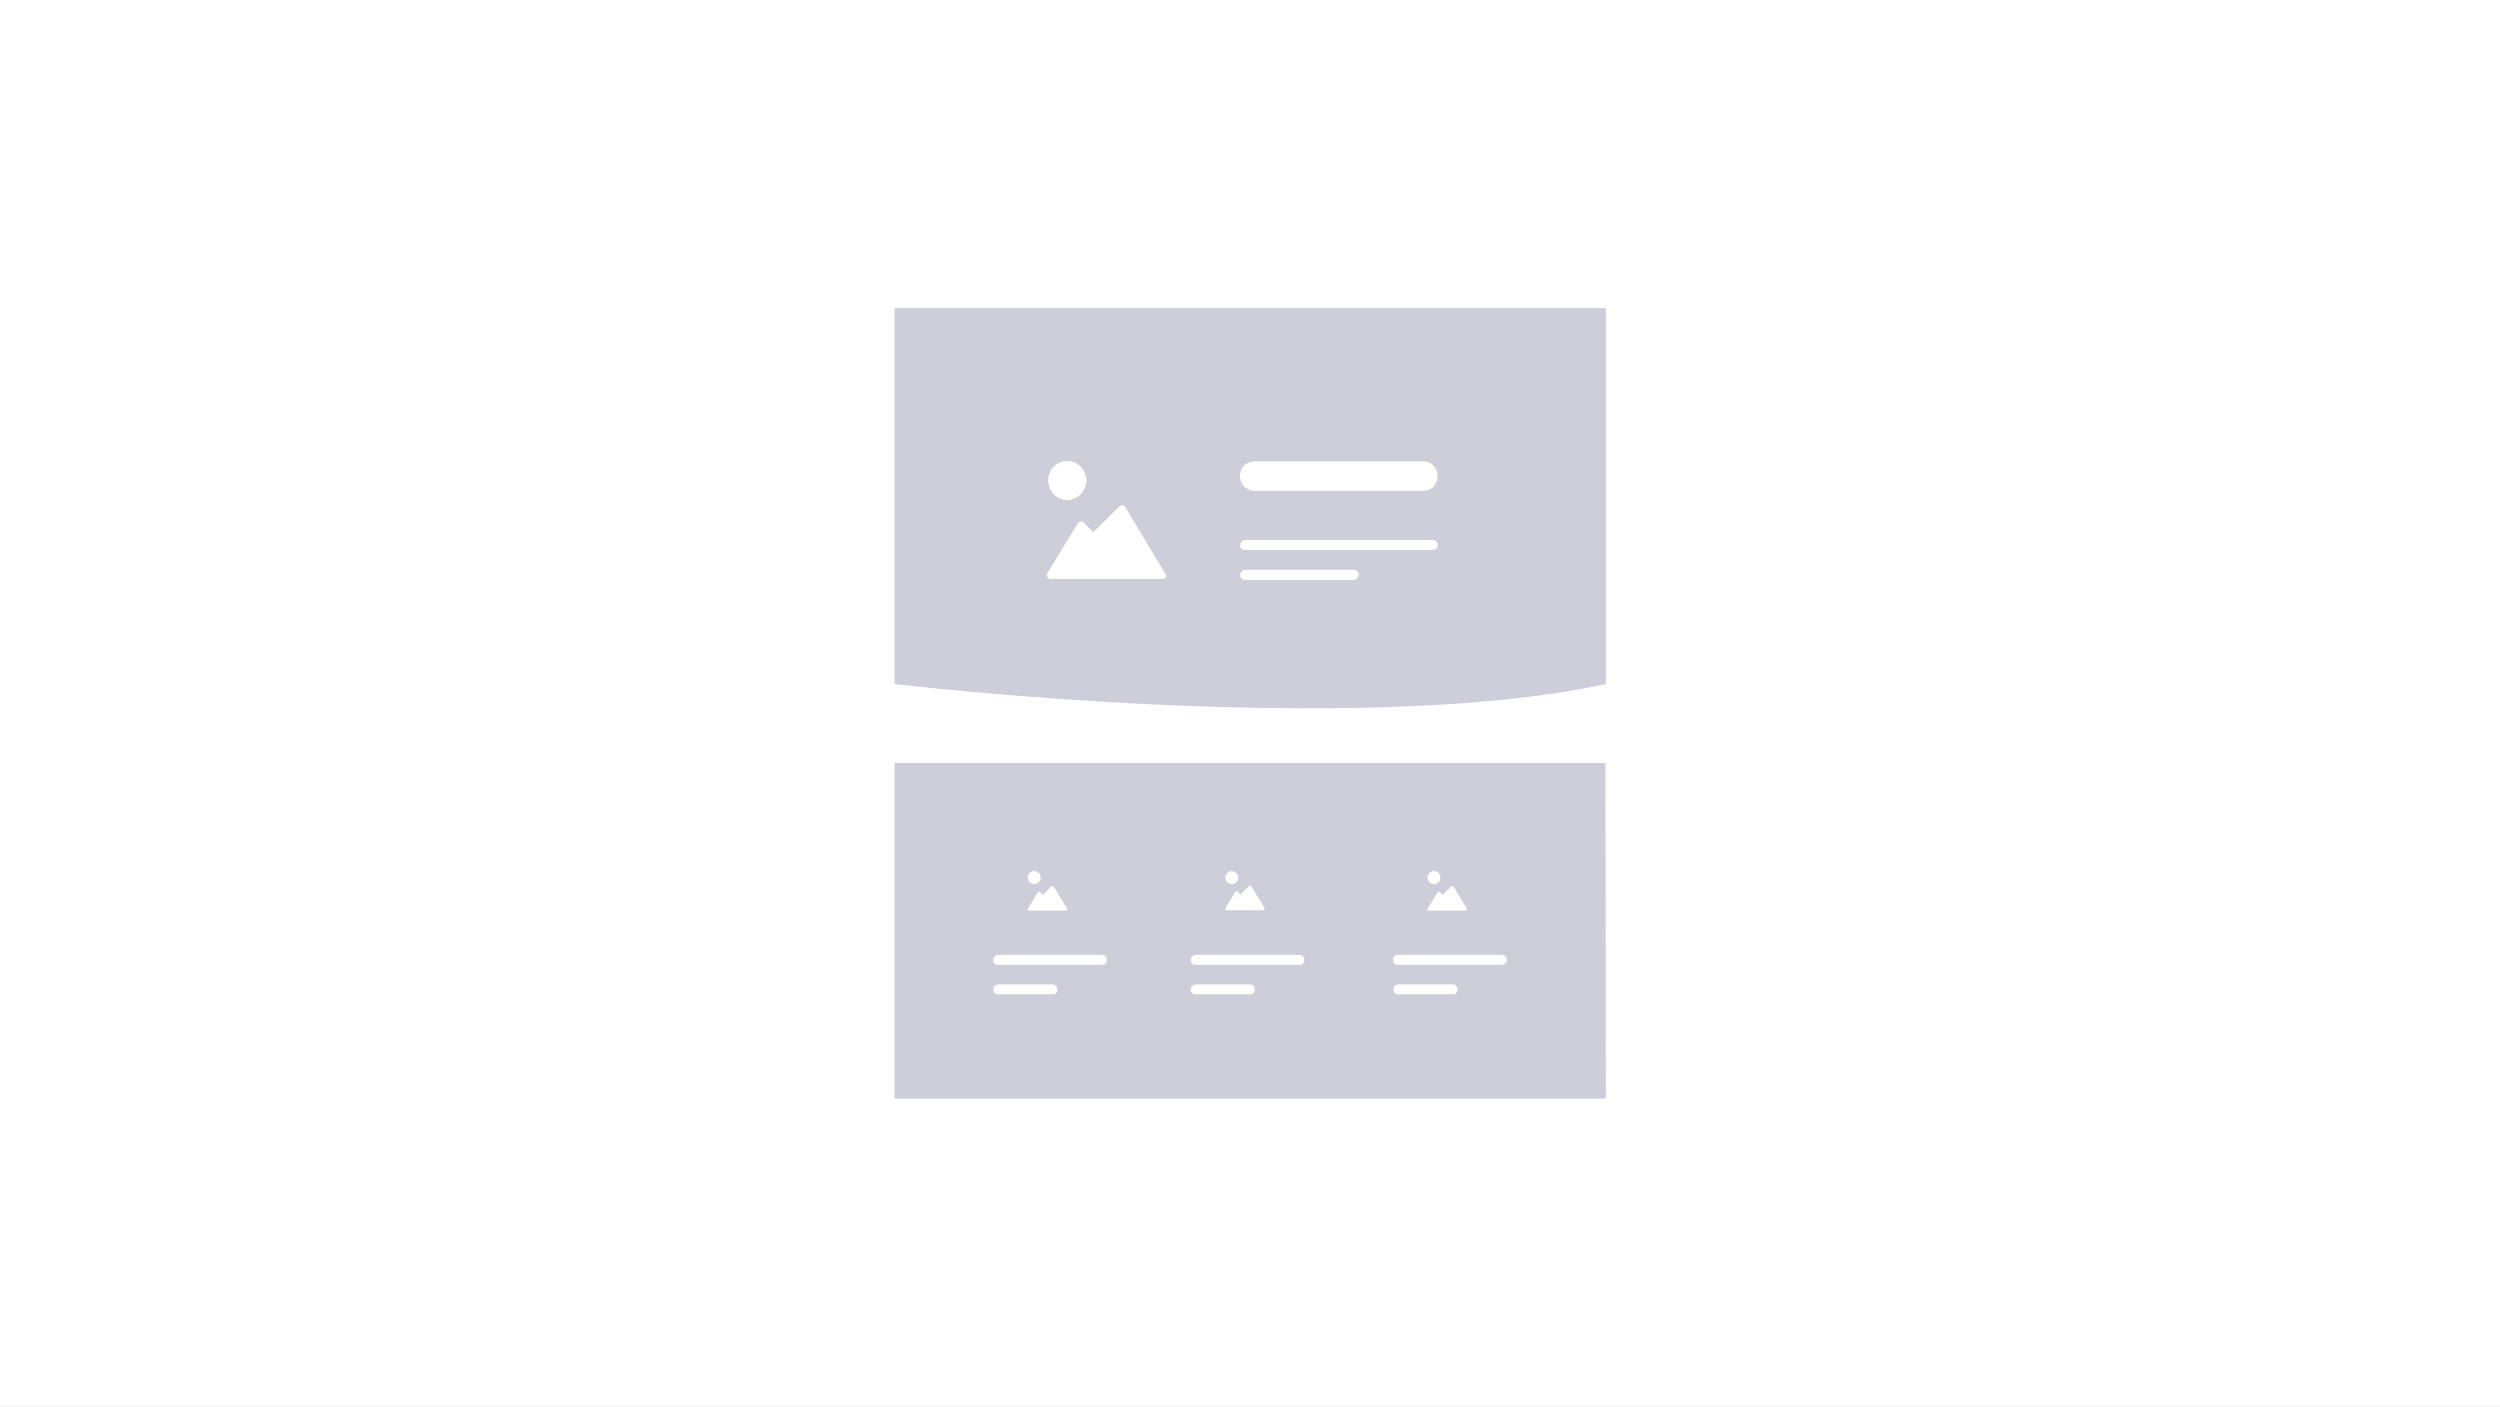
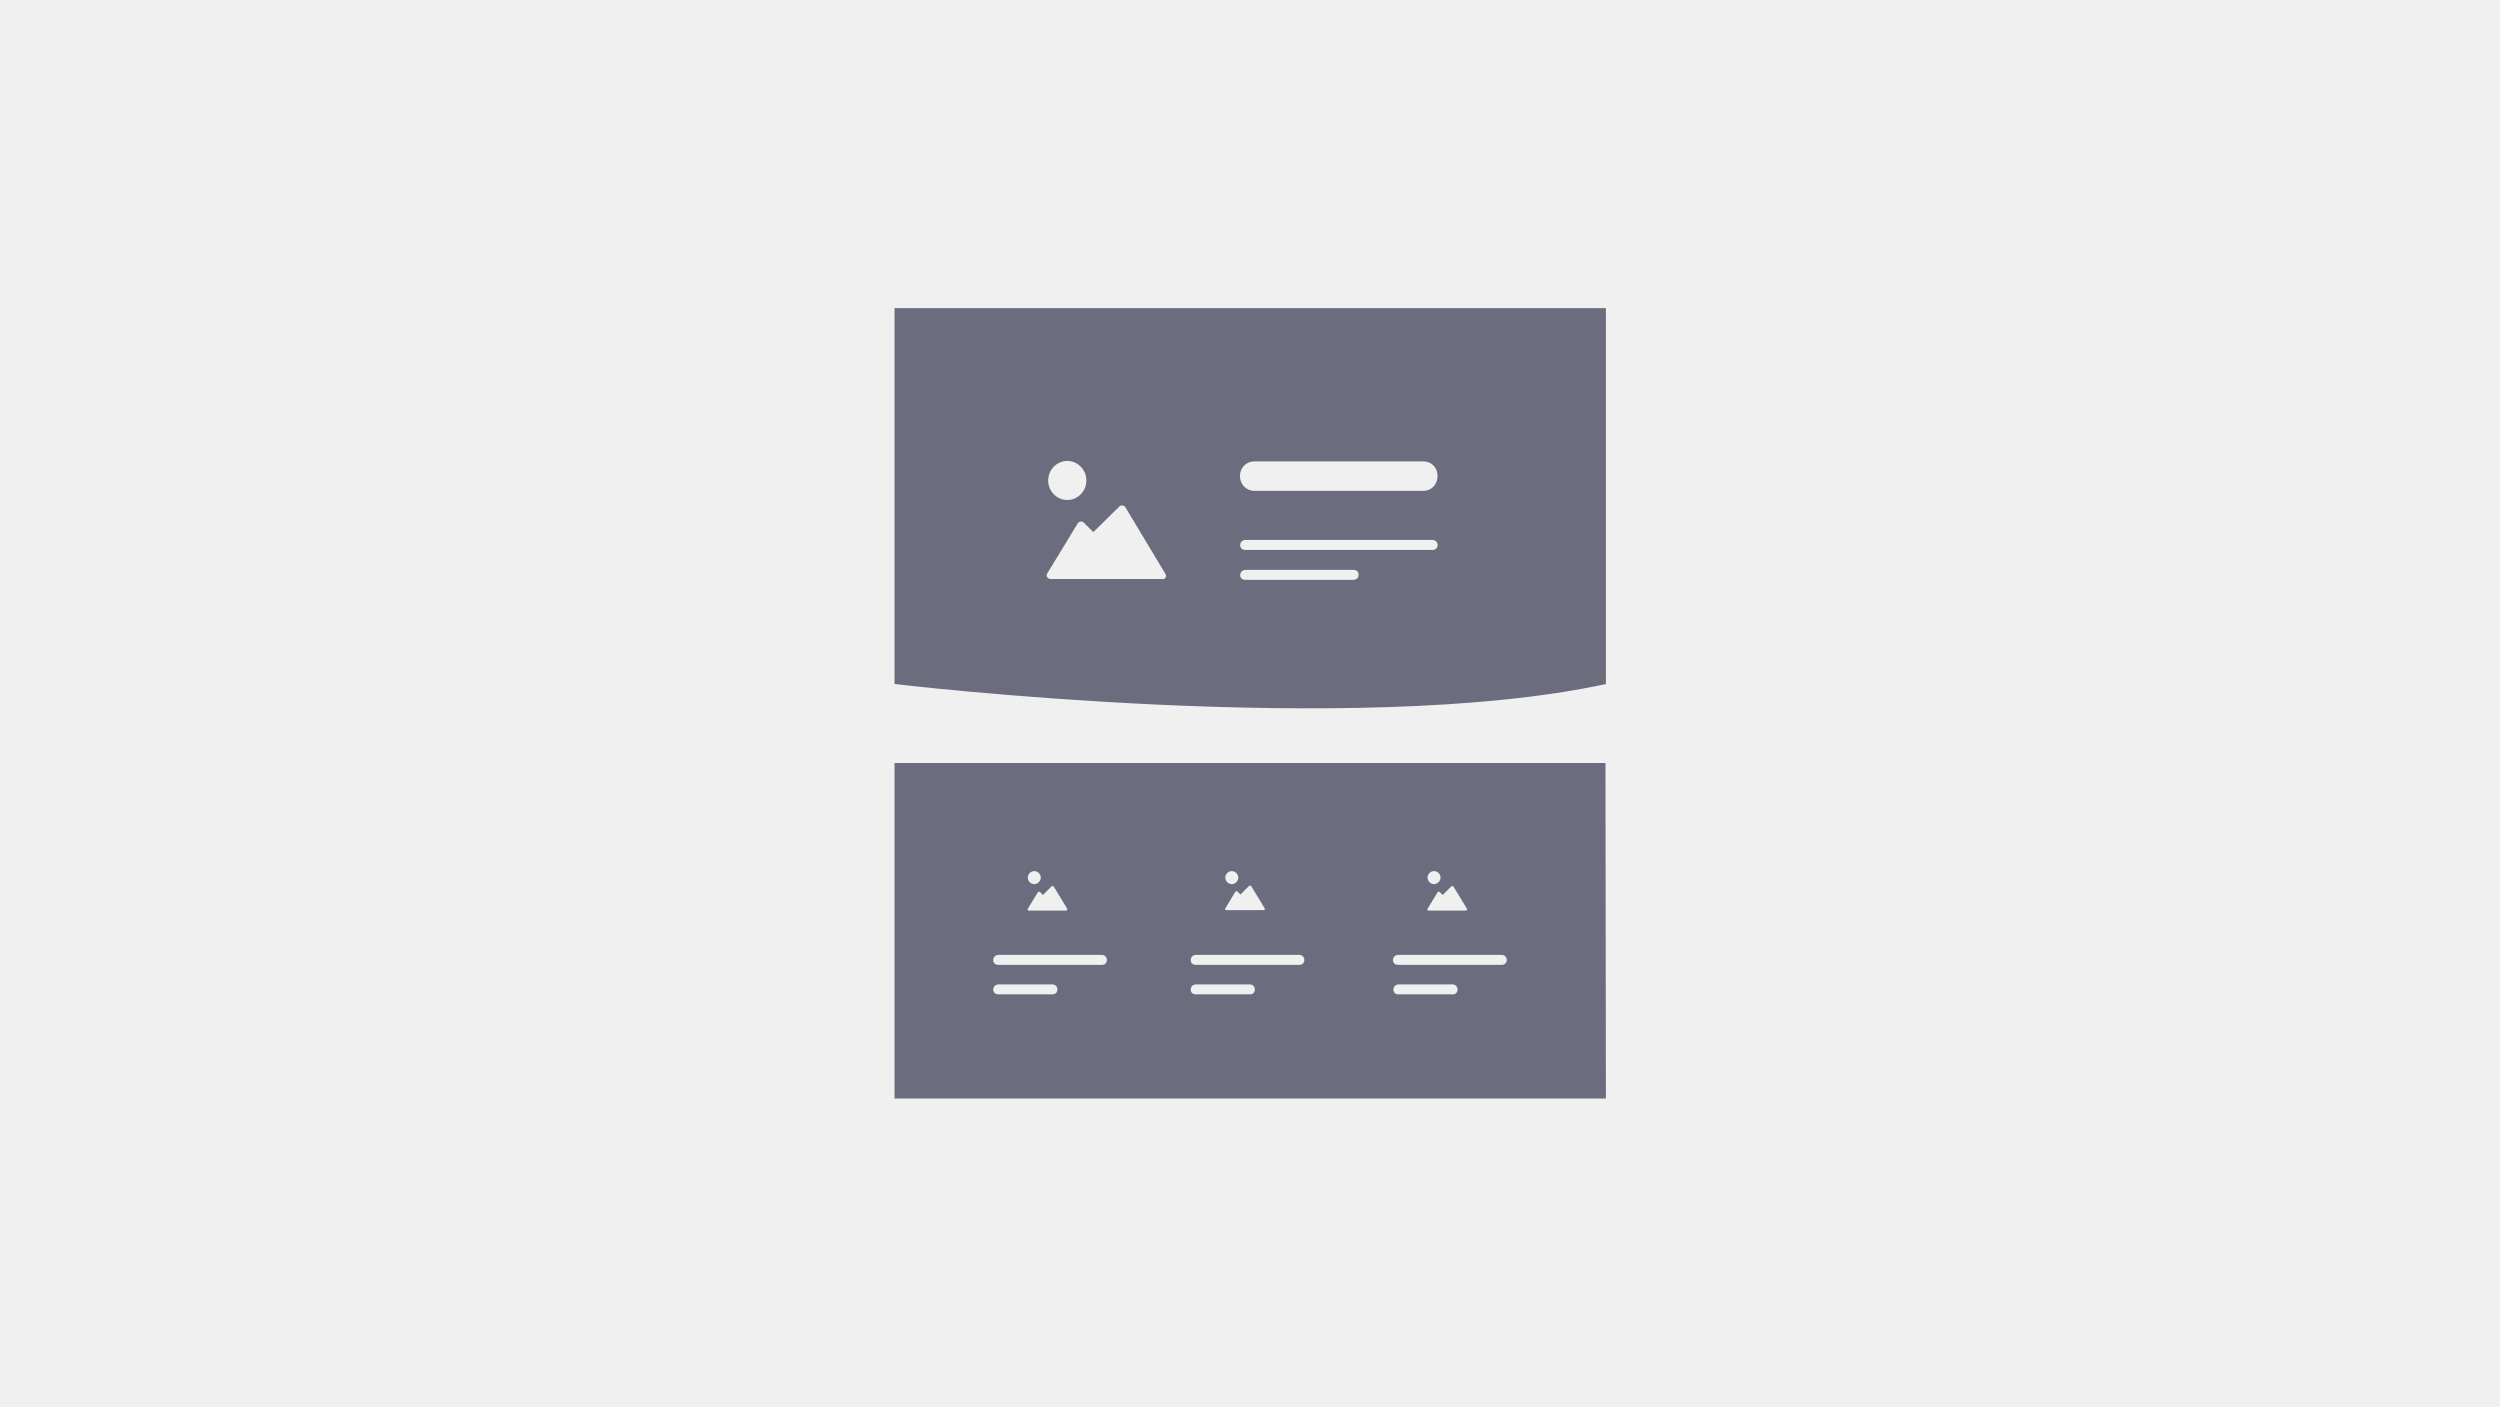
<svg xmlns="http://www.w3.org/2000/svg" version="1.1" id="content-page" x="0px" y="0px" viewBox="0 0 576 324" style="enable-background:new 0 0 576 324;" xml:space="preserve">
  <style type="text/css">
- 	.st0{fill:#FFFFFF;}
- 	.st1{fill:#CDCED9;}
+ 	.st0{fill:transparent;}
+ 	.st1{fill:#6B6C7E;}
</style>
  <rect y="0" class="st0" width="576" height="324" />
  <path class="st1" d="M206.1,71v86.6c0,0,105.8,12.6,163.9,0V71H206.1z M245.9,106.2c2.4,0,4.4,2,4.4,4.5s-2,4.5-4.4,4.5  c-2.4,0-4.4-2-4.4-4.5S243.5,106.2,245.9,106.2z M267.6,133.4H242c-0.6,0-1.1-0.7-0.7-1.3l7-11.5c0.3-0.5,1-0.6,1.4-0.2l2.2,2.2  l6-5.9c0.4-0.4,1.1-0.3,1.4,0.2l9.2,15.3C268.9,132.8,268.5,133.6,267.6,133.4z M289.1,106.3h38.7c4.6,0,4.5,6.8,0,6.8h-38.7  C284.6,113,284.5,106.4,289.1,106.3z M311.9,133.6h-25c-1.6,0-1.5-2.2,0-2.3h25C313.4,131.3,313.4,133.5,311.9,133.6z M330.1,126.7  h-43.2c-1.6,0-1.5-2.2,0-2.3h43.2C331.6,124.5,331.6,126.7,330.1,126.7z" />
  <path class="st1" d="M369.9,175.8H206.1v77.3H370L369.9,175.8z M330.4,200.7c0.8,0,1.5,0.7,1.5,1.5c0,0.8-0.7,1.5-1.5,1.5  s-1.5-0.7-1.5-1.5C328.9,201.4,329.6,200.7,330.4,200.7z M328.9,209.4l2.3-3.8c0.1-0.2,0.4-0.2,0.5-0.1l0.7,0.7l2-2  c0.2-0.1,0.4-0.1,0.5,0.1l3.1,5.1c0.1,0.2,0,0.4-0.4,0.4h-8.5C328.9,209.8,328.8,209.6,328.9,209.4z M283.8,200.7  c0.8,0,1.5,0.7,1.5,1.5c0,0.8-0.7,1.5-1.5,1.5s-1.5-0.7-1.5-1.5C282.3,201.4,283,200.7,283.8,200.7z M282.3,209.3l2.3-3.8  c0.1-0.2,0.4-0.2,0.5-0.1l0.7,0.7l2-2c0.2-0.1,0.4-0.1,0.5,0.1l3.1,5.1c0.1,0.2-0.1,0.5-0.4,0.4h-8.5  C282.3,209.7,282.2,209.5,282.3,209.3z M238.3,200.7c0.8,0,1.5,0.7,1.5,1.5c0,0.8-0.7,1.5-1.5,1.5c-0.8,0-1.5-0.7-1.5-1.5  C236.8,201.4,237.5,200.7,238.3,200.7z M236.8,209.4l2.3-3.8c0.1-0.2,0.4-0.2,0.5-0.1l0.7,0.7l2-2c0.2-0.1,0.4-0.1,0.5,0.1l3.1,5.1  c0.1,0.2-0.1,0.4-0.4,0.4H237C236.8,209.8,236.7,209.6,236.8,209.4z M242.5,229.1H230c-1.6,0-1.5-2.2,0-2.3h12.5  C244,226.9,244,229.1,242.5,229.1z M253.9,222.3H230c-1.6,0-1.5-2.2,0-2.3h23.9C255.4,220.1,255.4,222.3,253.9,222.3z M288,229.1  h-12.5c-1.6,0-1.5-2.2,0-2.3H288C289.5,226.9,289.5,229.1,288,229.1z M299.4,222.3h-23.9c-1.6,0-1.5-2.2,0-2.3h23.9  C300.9,220.1,300.9,222.3,299.4,222.3z M334.7,229.1h-12.5c-1.6,0-1.5-2.2,0-2.3h12.5C336.2,226.9,336.2,229.1,334.7,229.1z   M346,222.3h-23.9c-1.6,0-1.5-2.2,0-2.3H346C347.6,220.1,347.5,222.3,346,222.3z" />
</svg>
